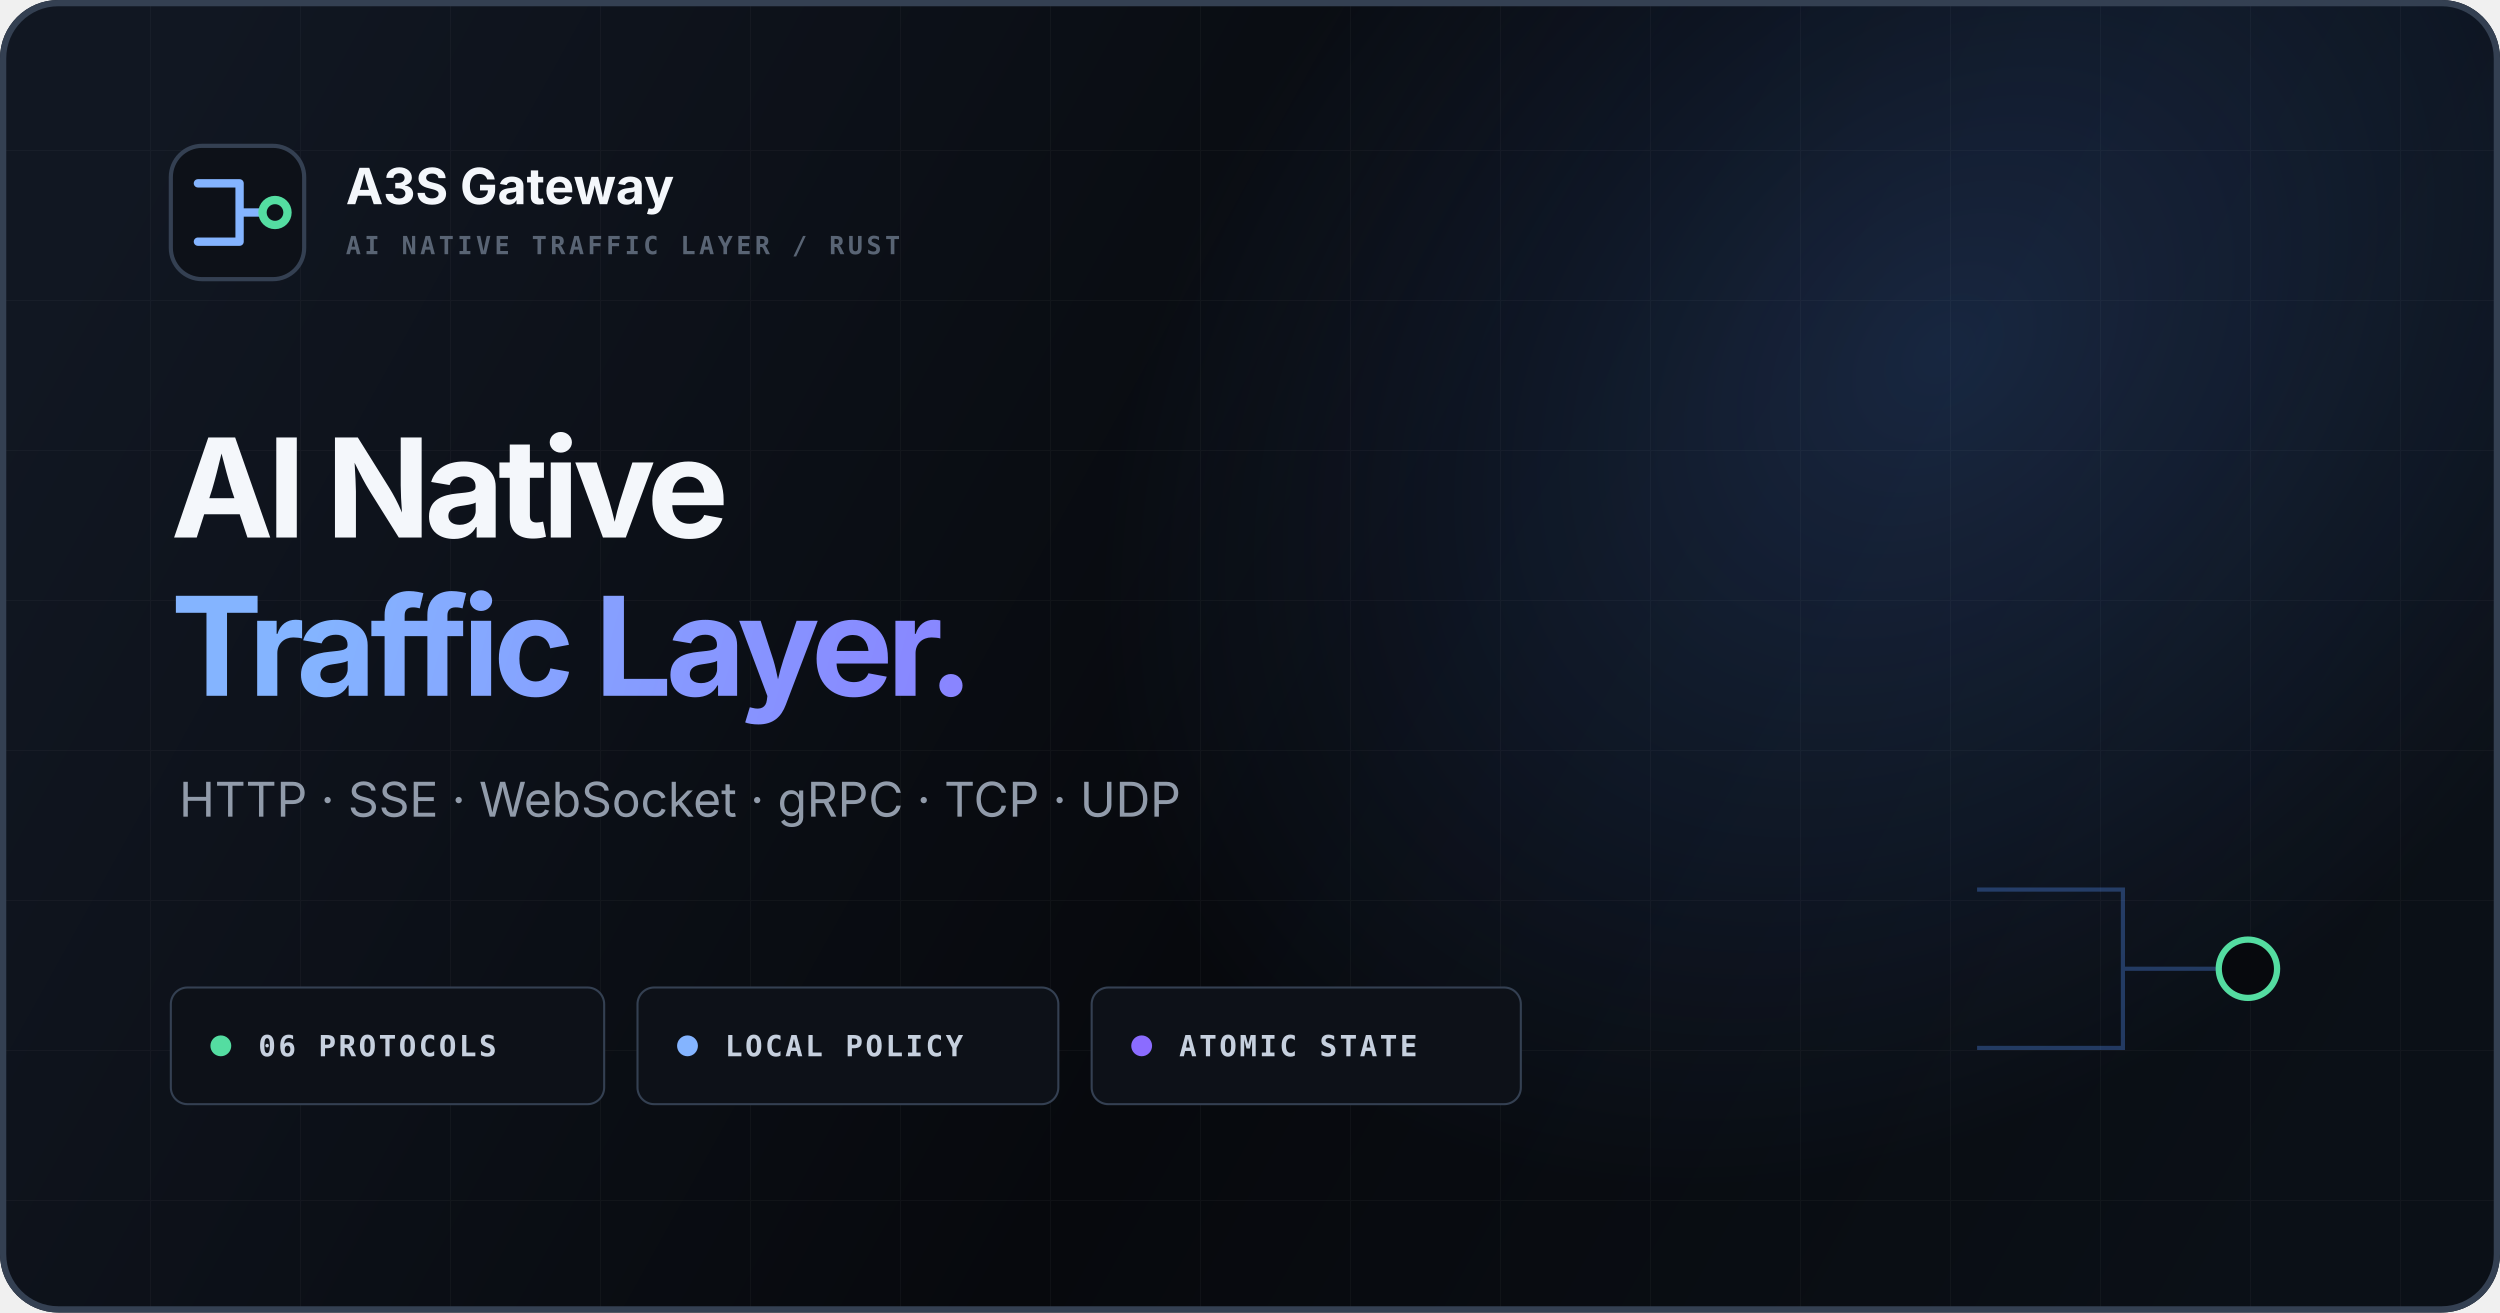
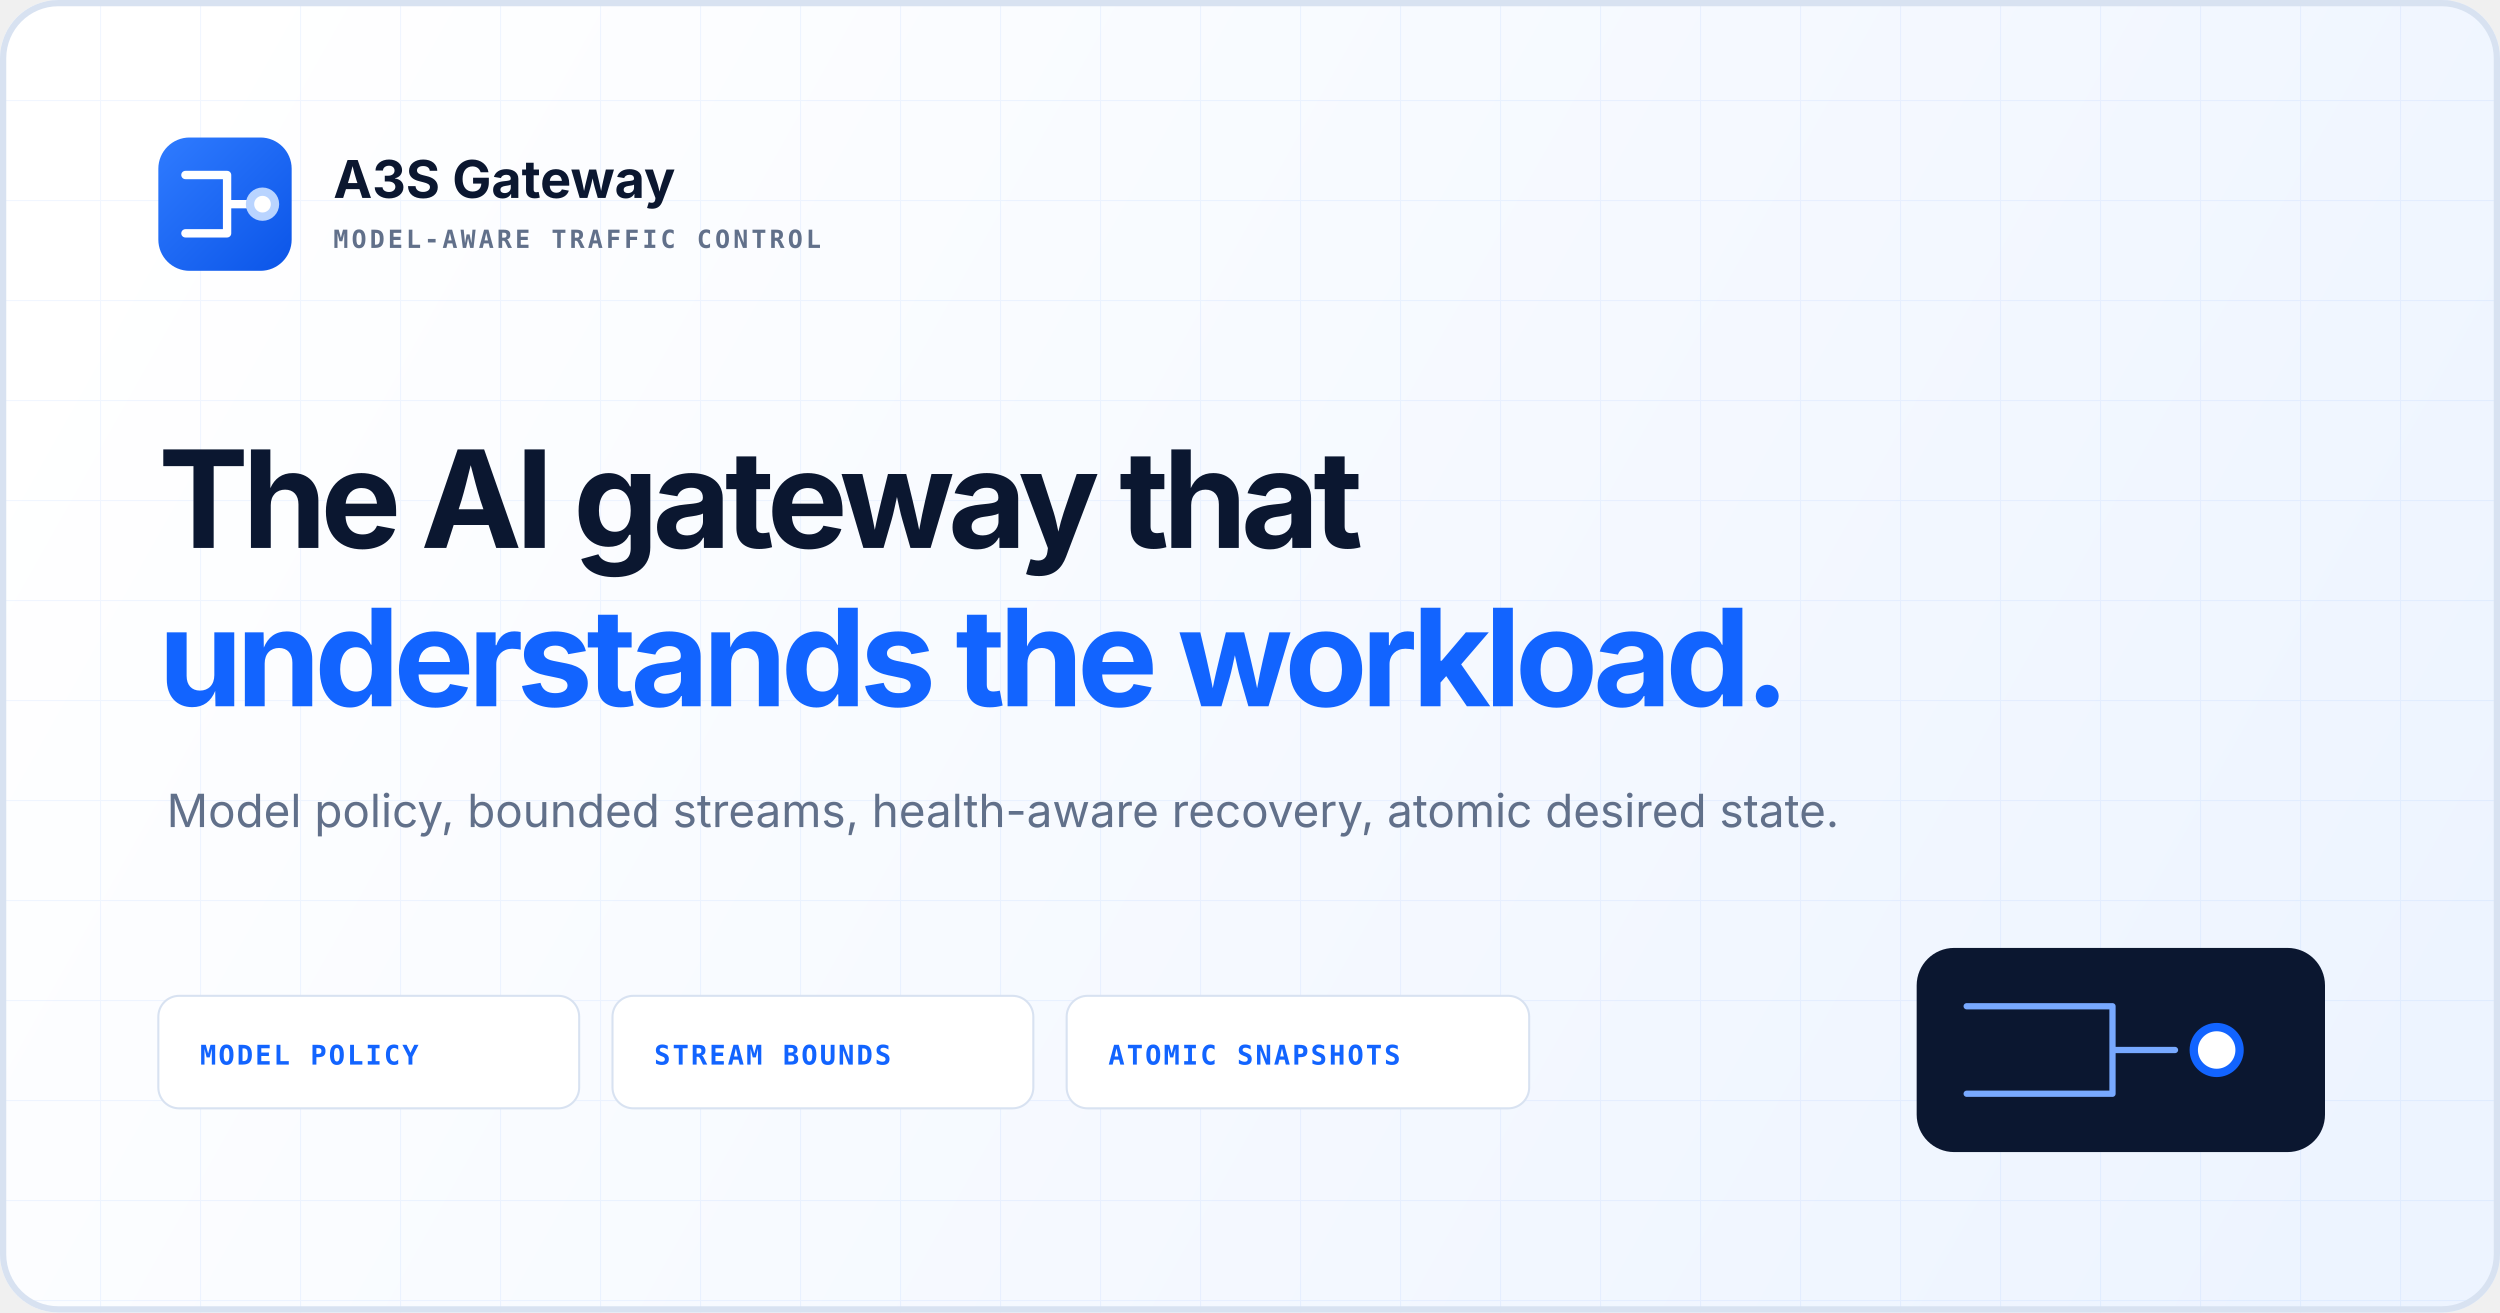
<svg xmlns="http://www.w3.org/2000/svg" width="1200" height="630" viewBox="0 0 1200 630" role="img" aria-labelledby="title desc">
  <defs>
-     <linearGradient id="background" x1="78" y1="44" x2="1088" y2="604" gradientUnits="userSpaceOnUse">
-       <stop stop-color="#111722" />
-       <stop offset="0.55" stop-color="#07090d" />
-       <stop offset="1" stop-color="#0b1017" />
+     <linearGradient id="paper" x1="92" y1="28" x2="1118" y2="604" gradientUnits="userSpaceOnUse">
+       <stop stop-color="#ffffff" />
+       <stop offset="1" stop-color="#edf4ff" />
    </linearGradient>
-     <linearGradient id="accent" x1="177" y1="205" x2="965" y2="424" gradientUnits="userSpaceOnUse">
-       <stop stop-color="#84b4ff" />
-       <stop offset="0.57" stop-color="#8b6cff" />
-       <stop offset="1" stop-color="#54dda1" />
+     <linearGradient id="brand" x1="0" y1="0" x2="1" y2="1">
+       <stop stop-color="#2f7bff" />
+       <stop offset="1" stop-color="#0b55e8" />
    </linearGradient>
-     <radialGradient id="glow" cx="0" cy="0" r="1" gradientTransform="translate(935 170) rotate(137) scale(463 337)" gradientUnits="userSpaceOnUse">
-       <stop stop-color="#5794ff" stop-opacity=".2" />
-       <stop offset="1" stop-color="#5794ff" stop-opacity="0" />
-     </radialGradient>
-     <pattern id="grid" width="72" height="72" patternUnits="userSpaceOnUse">
-       <path d="M72 0H0V72" fill="none" stroke="#fff" stroke-opacity=".035" />
+     <pattern id="grid" width="48" height="48" patternUnits="userSpaceOnUse">
+       <path d="M48 0H0V48" fill="none" stroke="#1264ff" stroke-opacity=".055" />
    </pattern>
  </defs>
-   <rect width="1200" height="630" rx="28" fill="url(#background)" />
-   <rect width="1200" height="630" rx="28" fill="url(#glow)" />
+   <rect width="1200" height="630" rx="28" fill="url(#paper)" />
  <rect width="1200" height="630" rx="28" fill="url(#grid)" />
-   <rect x="1.5" y="1.5" width="1197" height="627" rx="26.5" fill="none" stroke="#344052" stroke-width="3" />
-   <g transform="translate(82 70)">
-     <rect width="64" height="64" rx="15" fill="#0d1118" stroke="#344052" stroke-width="2" />
-     <path d="M13 18h20v28H13M33 32h11" fill="none" stroke="url(#accent)" stroke-width="4" stroke-linecap="round" stroke-linejoin="round" />
-     <circle cx="50" cy="32" r="6" fill="#0d1118" stroke="#54dda1" stroke-width="4" />
-     <text x="84" y="28" fill="#f4f7fb" font-family="-apple-system,BlinkMacSystemFont,'Segoe UI',sans-serif" font-size="24" font-weight="700">A3S Gateway</text>
-     <text x="84" y="52" fill="#596474" font-family="ui-monospace,SFMono-Regular,Menlo,monospace" font-size="12" font-weight="700" letter-spacing="1.7">AI NATIVE TRAFFIC LAYER / RUST</text>
+   <rect x="1.5" y="1.5" width="1197" height="627" rx="26.5" fill="none" stroke="#d8e2f1" stroke-width="3" />
+   <g transform="translate(76 66)">
+     <rect width="64" height="64" rx="15" fill="url(#brand)" />
+     <path d="M13 18h20v28H13M33 32h11" fill="none" stroke="#fff" stroke-width="4" stroke-linecap="round" stroke-linejoin="round" />
+     <circle cx="50" cy="32" r="6" fill="#fff" stroke="#b9d4ff" stroke-width="4" />
+     <text x="84" y="29" fill="#0b1730" font-family="Geist,-apple-system,BlinkMacSystemFont,'Segoe UI',sans-serif" font-size="25" font-weight="700">A3S Gateway</text>
+     <text x="84" y="53" fill="#61708a" font-family="'Geist Mono',ui-monospace,SFMono-Regular,Menlo,monospace" font-size="12" font-weight="700" letter-spacing="1.5">MODEL-AWARE TRAFFIC CONTROL</text>
  </g>
-   <text x="82" y="258" fill="#f4f7fb" font-family="-apple-system,BlinkMacSystemFont,'Segoe UI',sans-serif" font-size="66" font-weight="730" letter-spacing="-3">AI Native</text>
-   <text x="82" y="334" fill="url(#accent)" font-family="-apple-system,BlinkMacSystemFont,'Segoe UI',sans-serif" font-size="66" font-weight="730" letter-spacing="-3">Traffic Layer.</text>
-   <text x="86" y="392" fill="#919baa" font-family="-apple-system,BlinkMacSystemFont,'Segoe UI',sans-serif" font-size="23">HTTP · SSE · WebSocket · gRPC · TCP · UDP</text>
-   <g transform="translate(82 474)" font-family="ui-monospace,SFMono-Regular,Menlo,monospace" font-size="14" font-weight="700" letter-spacing="1.2">
-     <rect width="208" height="56" rx="8" fill="#0d1118" stroke="#344052" />
-     <circle cx="24" cy="28" r="5" fill="#54dda1" />
-     <text x="42" y="33" fill="#c6d0de">06 PROTOCOLS</text>
-     <rect x="224" width="202" height="56" rx="8" fill="#0d1118" stroke="#344052" />
-     <circle cx="248" cy="28" r="5" fill="#84b4ff" />
-     <text x="266" y="33" fill="#c6d0de">LOCAL POLICY</text>
-     <rect x="442" width="206" height="56" rx="8" fill="#0d1118" stroke="#344052" />
-     <circle cx="466" cy="28" r="5" fill="#8b6cff" />
-     <text x="484" y="33" fill="#c6d0de">ATOMIC STATE</text>
+   <text x="76" y="263" fill="#0b1730" font-family="Geist,-apple-system,BlinkMacSystemFont,'Segoe UI',sans-serif" font-size="65" font-weight="720" letter-spacing="-3">The AI gateway that</text>
+   <text x="76" y="339" fill="#1264ff" font-family="Geist,-apple-system,BlinkMacSystemFont,'Segoe UI',sans-serif" font-size="65" font-weight="720" letter-spacing="-3">understands the workload.</text>
+   <text x="80" y="397" fill="#61708a" font-family="Geist,-apple-system,BlinkMacSystemFont,'Segoe UI',sans-serif" font-size="22">Model policy, bounded streams, health-aware recovery, atomic desired state.</text>
+   <g transform="translate(76 478)" font-family="'Geist Mono',ui-monospace,SFMono-Regular,Menlo,monospace" font-size="13" font-weight="700" letter-spacing="1">
+     <rect width="202" height="54" rx="10" fill="#ffffff" stroke="#d8e2f1" />
+     <text x="20" y="33" fill="#1264ff">MODEL POLICY</text>
+     <rect x="218" width="202" height="54" rx="10" fill="#ffffff" stroke="#d8e2f1" />
+     <text x="238" y="33" fill="#1264ff">STREAM BOUNDS</text>
+     <rect x="436" width="222" height="54" rx="10" fill="#ffffff" stroke="#d8e2f1" />
+     <text x="456" y="33" fill="#1264ff">ATOMIC SNAPSHOTS</text>
  </g>
-   <g transform="translate(949 465)">
-     <path d="M0 38h70v-76H0M70 0h45" fill="none" stroke="#5794ff" stroke-opacity=".32" stroke-width="2" />
-     <circle cx="130" cy="0" r="14" fill="#07090d" stroke="#54dda1" stroke-width="3" />
+   <g transform="translate(920 455)">
+     <rect width="196" height="98" rx="18" fill="#0b1730" />
+     <path d="M24 28h70v42H24M94 49h30" fill="none" stroke="#78a9ff" stroke-width="3" stroke-linecap="round" stroke-linejoin="round" />
+     <circle cx="144" cy="49" r="11" fill="#fff" stroke="#1264ff" stroke-width="4" />
  </g>
</svg>
